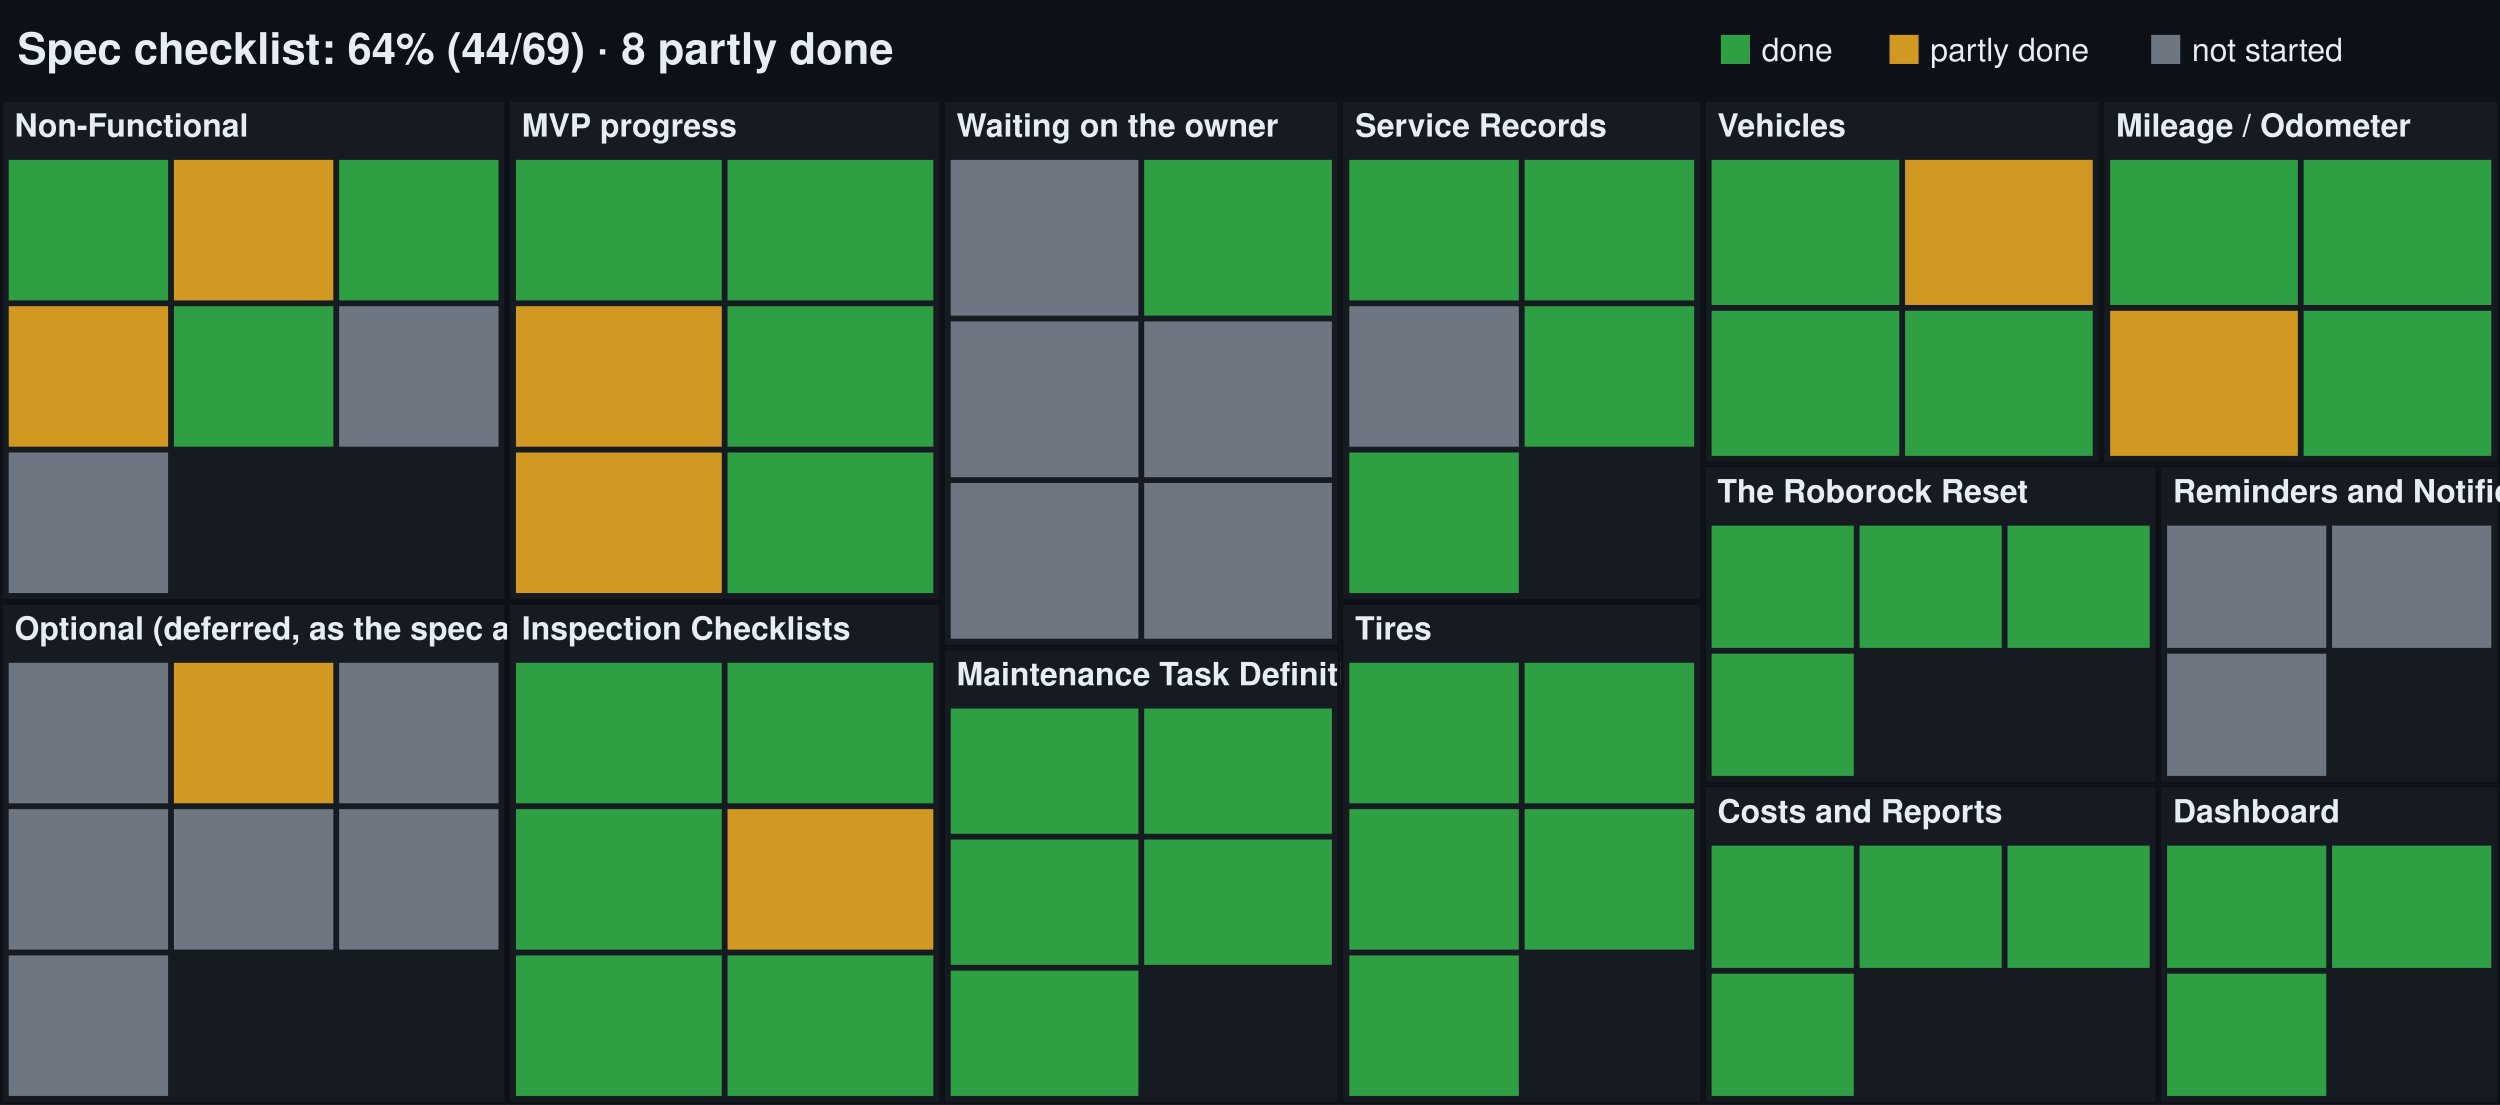
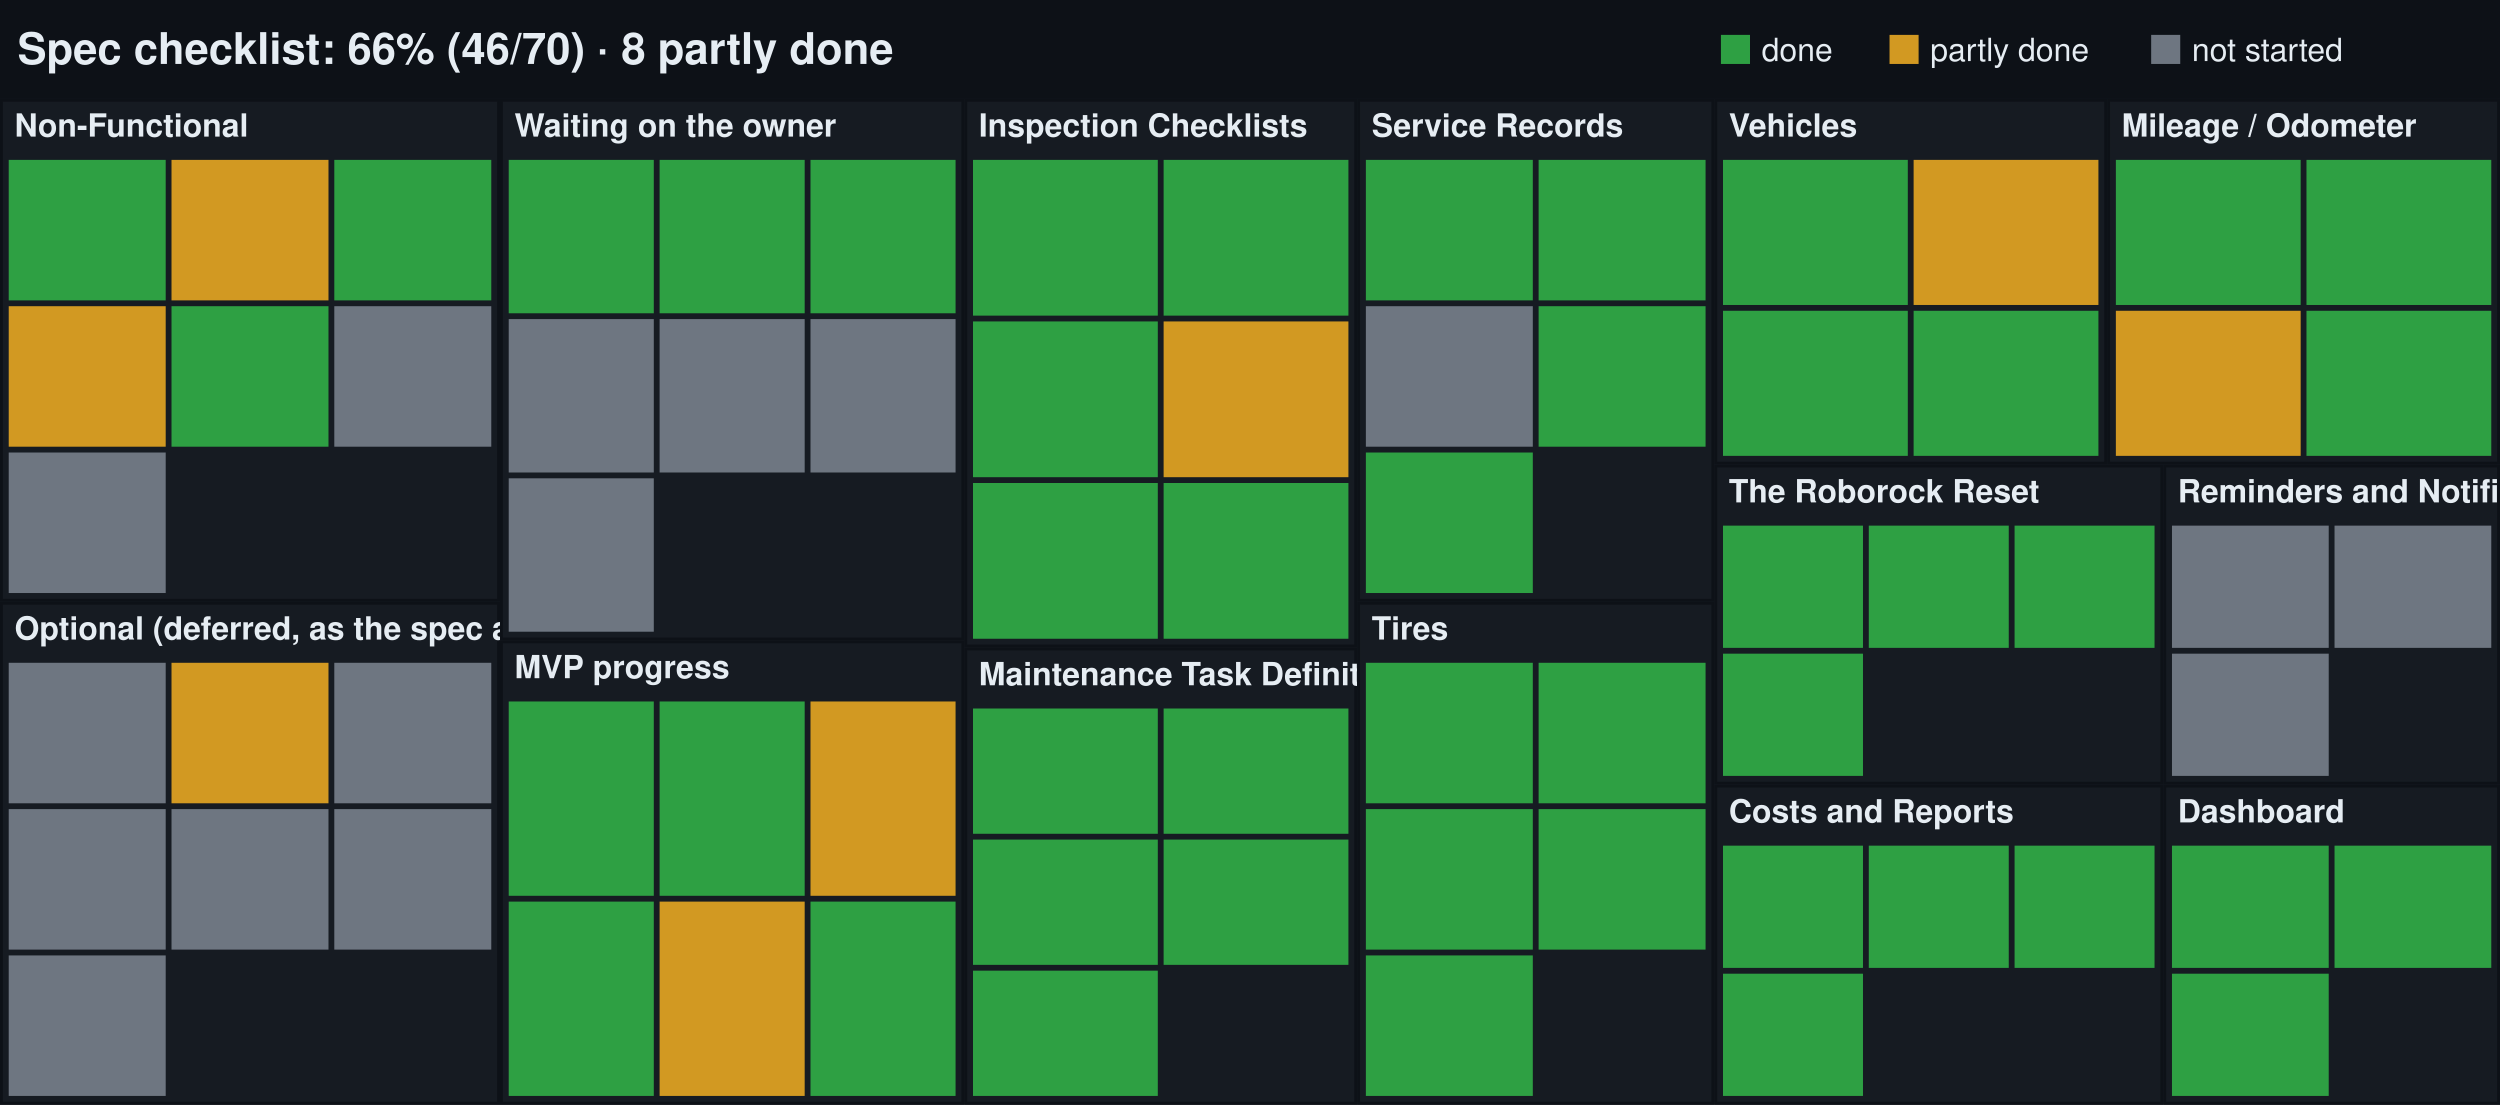
<svg xmlns="http://www.w3.org/2000/svg" width="860" height="380" viewBox="0 0 860 380" font-family="-apple-system,Segoe UI,Helvetica,Arial,sans-serif">
  <rect width="860" height="380" fill="#0d1117" />
-   <text x="6" y="22" fill="#e6edf3" font-size="15" font-weight="600">Spec checklist: 64% (44/69) · 8 partly done</text>
+   <text x="6" y="22" fill="#e6edf3" font-size="15" font-weight="600">Spec checklist: 66% (46/70) · 8 partly done</text>
  <g font-size="11">
    <rect x="592" y="12" width="10" height="10" fill="#2ea043" />
    <text x="606" y="21" fill="#e6edf3">done</text>
    <rect x="650" y="12" width="10" height="10" fill="#d29922" />
    <text x="664" y="21" fill="#e6edf3">partly done</text>
    <rect x="740" y="12" width="10" height="10" fill="#6e7681" />
    <text x="754" y="21" fill="#e6edf3">not started</text>
  </g>
-   <svg x="0" y="34" width="174.493" height="173">
-     <rect width="174.493" height="173" fill="#161b22" stroke="#0d1117" stroke-width="2" />
+   <svg x="0" y="34" width="172" height="173">
+     <rect width="172" height="173" fill="#161b22" stroke="#0d1117" stroke-width="2" />
    <text x="5" y="13" fill="#e6edf3" font-size="11" font-weight="600">Non-Functional</text>
-     <rect x="3" y="21" width="54.831" height="48.333" fill="#2ea043" />
-     <rect x="59.831" y="21" width="54.831" height="48.333" fill="#d29922" />
-     <rect x="116.662" y="21" width="54.831" height="48.333" fill="#2ea043" />
-     <rect x="3" y="71.333" width="54.831" height="48.333" fill="#d29922" />
-     <rect x="59.831" y="71.333" width="54.831" height="48.333" fill="#2ea043" />
-     <rect x="116.662" y="71.333" width="54.831" height="48.333" fill="#6e7681" />
-     <rect x="3" y="121.667" width="54.831" height="48.333" fill="#6e7681" />
+     <rect x="3" y="21" width="54" height="48.333" fill="#2ea043" />
+     <rect x="59" y="21" width="54" height="48.333" fill="#d29922" />
+     <rect x="115" y="21" width="54" height="48.333" fill="#2ea043" />
+     <rect x="3" y="71.333" width="54" height="48.333" fill="#d29922" />
+     <rect x="59" y="71.333" width="54" height="48.333" fill="#2ea043" />
+     <rect x="115" y="71.333" width="54" height="48.333" fill="#6e7681" />
+     <rect x="3" y="121.667" width="54" height="48.333" fill="#6e7681" />
  </svg>
-   <svg x="0" y="207" width="174.493" height="173">
-     <rect width="174.493" height="173" fill="#161b22" stroke="#0d1117" stroke-width="2" />
+   <svg x="0" y="207" width="172" height="173">
+     <rect width="172" height="173" fill="#161b22" stroke="#0d1117" stroke-width="2" />
    <text x="5" y="13" fill="#e6edf3" font-size="11" font-weight="600">Optional (deferred, as the spec allows)</text>
-     <rect x="3" y="21" width="54.831" height="48.333" fill="#6e7681" />
-     <rect x="59.831" y="21" width="54.831" height="48.333" fill="#d29922" />
-     <rect x="116.662" y="21" width="54.831" height="48.333" fill="#6e7681" />
-     <rect x="3" y="71.333" width="54.831" height="48.333" fill="#6e7681" />
-     <rect x="59.831" y="71.333" width="54.831" height="48.333" fill="#6e7681" />
-     <rect x="116.662" y="71.333" width="54.831" height="48.333" fill="#6e7681" />
-     <rect x="3" y="121.667" width="54.831" height="48.333" fill="#6e7681" />
+     <rect x="3" y="21" width="54" height="48.333" fill="#6e7681" />
+     <rect x="59" y="21" width="54" height="48.333" fill="#d29922" />
+     <rect x="115" y="21" width="54" height="48.333" fill="#6e7681" />
+     <rect x="3" y="71.333" width="54" height="48.333" fill="#6e7681" />
+     <rect x="59" y="71.333" width="54" height="48.333" fill="#6e7681" />
+     <rect x="115" y="71.333" width="54" height="48.333" fill="#6e7681" />
+     <rect x="3" y="121.667" width="54" height="48.333" fill="#6e7681" />
  </svg>
-   <svg x="174.493" y="34" width="149.565" height="173">
-     <rect width="149.565" height="173" fill="#161b22" stroke="#0d1117" stroke-width="2" />
+   <svg x="172" y="34" width="159.714" height="186.308">
+     <rect width="159.714" height="186.308" fill="#161b22" stroke="#0d1117" stroke-width="2" />
+     <text x="5" y="13" fill="#e6edf3" font-size="11" font-weight="600">Waiting on the owner</text>
+     <rect x="3" y="21" width="49.905" height="52.769" fill="#2ea043" />
+     <rect x="54.905" y="21" width="49.905" height="52.769" fill="#2ea043" />
+     <rect x="106.81" y="21" width="49.905" height="52.769" fill="#2ea043" />
+     <rect x="3" y="75.769" width="49.905" height="52.769" fill="#6e7681" />
+     <rect x="54.905" y="75.769" width="49.905" height="52.769" fill="#6e7681" />
+     <rect x="106.81" y="75.769" width="49.905" height="52.769" fill="#6e7681" />
+     <rect x="3" y="130.538" width="49.905" height="52.769" fill="#6e7681" />
+   </svg>
+   <svg x="172" y="220.308" width="159.714" height="159.692">
+     <rect width="159.714" height="159.692" fill="#161b22" stroke="#0d1117" stroke-width="2" />
    <text x="5" y="13" fill="#e6edf3" font-size="11" font-weight="600">MVP progress</text>
-     <rect x="3" y="21" width="70.783" height="48.333" fill="#2ea043" />
-     <rect x="75.783" y="21" width="70.783" height="48.333" fill="#2ea043" />
-     <rect x="3" y="71.333" width="70.783" height="48.333" fill="#d29922" />
-     <rect x="75.783" y="71.333" width="70.783" height="48.333" fill="#2ea043" />
-     <rect x="3" y="121.667" width="70.783" height="48.333" fill="#d29922" />
-     <rect x="75.783" y="121.667" width="70.783" height="48.333" fill="#2ea043" />
+     <rect x="3" y="21" width="49.905" height="66.846" fill="#2ea043" />
+     <rect x="54.905" y="21" width="49.905" height="66.846" fill="#2ea043" />
+     <rect x="106.81" y="21" width="49.905" height="66.846" fill="#d29922" />
+     <rect x="3" y="89.846" width="49.905" height="66.846" fill="#2ea043" />
+     <rect x="54.905" y="89.846" width="49.905" height="66.846" fill="#d29922" />
+     <rect x="106.81" y="89.846" width="49.905" height="66.846" fill="#2ea043" />
  </svg>
-   <svg x="174.493" y="207" width="149.565" height="173">
-     <rect width="149.565" height="173" fill="#161b22" stroke="#0d1117" stroke-width="2" />
+   <svg x="331.714" y="34" width="135.143" height="188.727">
+     <rect width="135.143" height="188.727" fill="#161b22" stroke="#0d1117" stroke-width="2" />
    <text x="5" y="13" fill="#e6edf3" font-size="11" font-weight="600">Inspection Checklists</text>
-     <rect x="3" y="21" width="70.783" height="48.333" fill="#2ea043" />
-     <rect x="75.783" y="21" width="70.783" height="48.333" fill="#2ea043" />
-     <rect x="3" y="71.333" width="70.783" height="48.333" fill="#2ea043" />
-     <rect x="75.783" y="71.333" width="70.783" height="48.333" fill="#d29922" />
-     <rect x="3" y="121.667" width="70.783" height="48.333" fill="#2ea043" />
-     <rect x="75.783" y="121.667" width="70.783" height="48.333" fill="#2ea043" />
+     <rect x="3" y="21" width="63.571" height="53.576" fill="#2ea043" />
+     <rect x="68.571" y="21" width="63.571" height="53.576" fill="#2ea043" />
+     <rect x="3" y="76.576" width="63.571" height="53.576" fill="#2ea043" />
+     <rect x="68.571" y="76.576" width="63.571" height="53.576" fill="#d29922" />
+     <rect x="3" y="132.152" width="63.571" height="53.576" fill="#2ea043" />
+     <rect x="68.571" y="132.152" width="63.571" height="53.576" fill="#2ea043" />
  </svg>
-   <svg x="324.058" y="34" width="137.101" height="188.727">
-     <rect width="137.101" height="188.727" fill="#161b22" stroke="#0d1117" stroke-width="2" />
-     <text x="5" y="13" fill="#e6edf3" font-size="11" font-weight="600">Waiting on the owner</text>
-     <rect x="3" y="21" width="64.551" height="53.576" fill="#6e7681" />
-     <rect x="69.551" y="21" width="64.551" height="53.576" fill="#2ea043" />
-     <rect x="3" y="76.576" width="64.551" height="53.576" fill="#6e7681" />
-     <rect x="69.551" y="76.576" width="64.551" height="53.576" fill="#6e7681" />
-     <rect x="3" y="132.152" width="64.551" height="53.576" fill="#6e7681" />
-     <rect x="69.551" y="132.152" width="64.551" height="53.576" fill="#6e7681" />
+   <svg x="331.714" y="222.727" width="135.143" height="157.273">
+     <rect width="135.143" height="157.273" fill="#161b22" stroke="#0d1117" stroke-width="2" />
+     <text x="5" y="13" fill="#e6edf3" font-size="11" font-weight="600">Maintenance Task Definitions</text>
+     <rect x="3" y="21" width="63.571" height="43.091" fill="#2ea043" />
+     <rect x="68.571" y="21" width="63.571" height="43.091" fill="#2ea043" />
+     <rect x="3" y="66.091" width="63.571" height="43.091" fill="#2ea043" />
+     <rect x="68.571" y="66.091" width="63.571" height="43.091" fill="#2ea043" />
+     <rect x="3" y="111.182" width="63.571" height="43.091" fill="#2ea043" />
  </svg>
-   <svg x="324.058" y="222.727" width="137.101" height="157.273">
-     <rect width="137.101" height="157.273" fill="#161b22" stroke="#0d1117" stroke-width="2" />
-     <text x="5" y="13" fill="#e6edf3" font-size="11" font-weight="600">Maintenance Task Definitions</text>
-     <rect x="3" y="21" width="64.551" height="43.091" fill="#2ea043" />
-     <rect x="69.551" y="21" width="64.551" height="43.091" fill="#2ea043" />
-     <rect x="3" y="66.091" width="64.551" height="43.091" fill="#2ea043" />
-     <rect x="69.551" y="66.091" width="64.551" height="43.091" fill="#2ea043" />
-     <rect x="3" y="111.182" width="64.551" height="43.091" fill="#2ea043" />
+   <svg x="466.857" y="34" width="122.857" height="173">
+     <rect width="122.857" height="173" fill="#161b22" stroke="#0d1117" stroke-width="2" />
+     <text x="5" y="13" fill="#e6edf3" font-size="11" font-weight="600">Service Records</text>
+     <rect x="3" y="21" width="57.429" height="48.333" fill="#2ea043" />
+     <rect x="62.429" y="21" width="57.429" height="48.333" fill="#2ea043" />
+     <rect x="3" y="71.333" width="57.429" height="48.333" fill="#6e7681" />
+     <rect x="62.429" y="71.333" width="57.429" height="48.333" fill="#2ea043" />
+     <rect x="3" y="121.667" width="57.429" height="48.333" fill="#2ea043" />
  </svg>
-   <svg x="461.159" y="34" width="124.638" height="173">
-     <rect width="124.638" height="173" fill="#161b22" stroke="#0d1117" stroke-width="2" />
-     <text x="5" y="13" fill="#e6edf3" font-size="11" font-weight="600">Service Records</text>
-     <rect x="3" y="21" width="58.319" height="48.333" fill="#2ea043" />
-     <rect x="63.319" y="21" width="58.319" height="48.333" fill="#2ea043" />
-     <rect x="3" y="71.333" width="58.319" height="48.333" fill="#6e7681" />
-     <rect x="63.319" y="71.333" width="58.319" height="48.333" fill="#2ea043" />
-     <rect x="3" y="121.667" width="58.319" height="48.333" fill="#2ea043" />
+   <svg x="466.857" y="207" width="122.857" height="173">
+     <rect width="122.857" height="173" fill="#161b22" stroke="#0d1117" stroke-width="2" />
+     <text x="5" y="13" fill="#e6edf3" font-size="11" font-weight="600">Tires</text>
+     <rect x="3" y="21" width="57.429" height="48.333" fill="#2ea043" />
+     <rect x="62.429" y="21" width="57.429" height="48.333" fill="#2ea043" />
+     <rect x="3" y="71.333" width="57.429" height="48.333" fill="#2ea043" />
+     <rect x="62.429" y="71.333" width="57.429" height="48.333" fill="#2ea043" />
+     <rect x="3" y="121.667" width="57.429" height="48.333" fill="#2ea043" />
  </svg>
-   <svg x="461.159" y="207" width="124.638" height="173">
-     <rect width="124.638" height="173" fill="#161b22" stroke="#0d1117" stroke-width="2" />
-     <text x="5" y="13" fill="#e6edf3" font-size="11" font-weight="600">Tires</text>
-     <rect x="3" y="21" width="58.319" height="48.333" fill="#2ea043" />
-     <rect x="63.319" y="21" width="58.319" height="48.333" fill="#2ea043" />
-     <rect x="3" y="71.333" width="58.319" height="48.333" fill="#2ea043" />
-     <rect x="63.319" y="71.333" width="58.319" height="48.333" fill="#2ea043" />
-     <rect x="3" y="121.667" width="58.319" height="48.333" fill="#2ea043" />
+   <svg x="589.714" y="34" width="135.143" height="125.818">
+     <rect width="135.143" height="125.818" fill="#161b22" stroke="#0d1117" stroke-width="2" />
+     <text x="5" y="13" fill="#e6edf3" font-size="11" font-weight="600">Vehicles</text>
+     <rect x="3" y="21" width="63.571" height="49.909" fill="#2ea043" />
+     <rect x="68.571" y="21" width="63.571" height="49.909" fill="#d29922" />
+     <rect x="3" y="72.909" width="63.571" height="49.909" fill="#2ea043" />
+     <rect x="68.571" y="72.909" width="63.571" height="49.909" fill="#2ea043" />
  </svg>
-   <svg x="585.797" y="34" width="137.101" height="125.818">
-     <rect width="137.101" height="125.818" fill="#161b22" stroke="#0d1117" stroke-width="2" />
-     <text x="5" y="13" fill="#e6edf3" font-size="11" font-weight="600">Vehicles</text>
-     <rect x="3" y="21" width="64.551" height="49.909" fill="#2ea043" />
-     <rect x="69.551" y="21" width="64.551" height="49.909" fill="#d29922" />
-     <rect x="3" y="72.909" width="64.551" height="49.909" fill="#2ea043" />
-     <rect x="69.551" y="72.909" width="64.551" height="49.909" fill="#2ea043" />
+   <svg x="724.857" y="34" width="135.143" height="125.818">
+     <rect width="135.143" height="125.818" fill="#161b22" stroke="#0d1117" stroke-width="2" />
+     <text x="5" y="13" fill="#e6edf3" font-size="11" font-weight="600">Mileage / Odometer</text>
+     <rect x="3" y="21" width="63.571" height="49.909" fill="#2ea043" />
+     <rect x="68.571" y="21" width="63.571" height="49.909" fill="#2ea043" />
+     <rect x="3" y="72.909" width="63.571" height="49.909" fill="#d29922" />
+     <rect x="68.571" y="72.909" width="63.571" height="49.909" fill="#2ea043" />
  </svg>
-   <svg x="722.899" y="34" width="137.101" height="125.818">
-     <rect width="137.101" height="125.818" fill="#161b22" stroke="#0d1117" stroke-width="2" />
-     <text x="5" y="13" fill="#e6edf3" font-size="11" font-weight="600">Mileage / Odometer</text>
-     <rect x="3" y="21" width="64.551" height="49.909" fill="#2ea043" />
-     <rect x="69.551" y="21" width="64.551" height="49.909" fill="#2ea043" />
-     <rect x="3" y="72.909" width="64.551" height="49.909" fill="#d29922" />
-     <rect x="69.551" y="72.909" width="64.551" height="49.909" fill="#2ea043" />
+   <svg x="589.714" y="159.818" width="154.449" height="110.091">
+     <rect width="154.449" height="110.091" fill="#161b22" stroke="#0d1117" stroke-width="2" />
+     <text x="5" y="13" fill="#e6edf3" font-size="11" font-weight="600">The Roborock Reset</text>
+     <rect x="3" y="21" width="48.15" height="42.045" fill="#2ea043" />
+     <rect x="53.15" y="21" width="48.15" height="42.045" fill="#2ea043" />
+     <rect x="103.299" y="21" width="48.15" height="42.045" fill="#2ea043" />
+     <rect x="3" y="65.045" width="48.15" height="42.045" fill="#2ea043" />
  </svg>
-   <svg x="585.797" y="159.818" width="156.687" height="110.091">
-     <rect width="156.687" height="110.091" fill="#161b22" stroke="#0d1117" stroke-width="2" />
-     <text x="5" y="13" fill="#e6edf3" font-size="11" font-weight="600">The Roborock Reset</text>
-     <rect x="3" y="21" width="48.896" height="42.045" fill="#2ea043" />
-     <rect x="53.896" y="21" width="48.896" height="42.045" fill="#2ea043" />
-     <rect x="104.792" y="21" width="48.896" height="42.045" fill="#2ea043" />
-     <rect x="3" y="65.045" width="48.896" height="42.045" fill="#2ea043" />
+   <svg x="589.714" y="269.909" width="154.449" height="110.091">
+     <rect width="154.449" height="110.091" fill="#161b22" stroke="#0d1117" stroke-width="2" />
+     <text x="5" y="13" fill="#e6edf3" font-size="11" font-weight="600">Costs and Reports</text>
+     <rect x="3" y="21" width="48.15" height="42.045" fill="#2ea043" />
+     <rect x="53.15" y="21" width="48.15" height="42.045" fill="#2ea043" />
+     <rect x="103.299" y="21" width="48.15" height="42.045" fill="#2ea043" />
+     <rect x="3" y="65.045" width="48.15" height="42.045" fill="#2ea043" />
  </svg>
-   <svg x="585.797" y="269.909" width="156.687" height="110.091">
-     <rect width="156.687" height="110.091" fill="#161b22" stroke="#0d1117" stroke-width="2" />
-     <text x="5" y="13" fill="#e6edf3" font-size="11" font-weight="600">Costs and Reports</text>
-     <rect x="3" y="21" width="48.896" height="42.045" fill="#2ea043" />
-     <rect x="53.896" y="21" width="48.896" height="42.045" fill="#2ea043" />
-     <rect x="104.792" y="21" width="48.896" height="42.045" fill="#2ea043" />
-     <rect x="3" y="65.045" width="48.896" height="42.045" fill="#2ea043" />
+   <svg x="744.163" y="159.818" width="115.837" height="110.091">
+     <rect width="115.837" height="110.091" fill="#161b22" stroke="#0d1117" stroke-width="2" />
+     <text x="5" y="13" fill="#e6edf3" font-size="11" font-weight="600">Reminders and Notifications</text>
+     <rect x="3" y="21" width="53.918" height="42.045" fill="#6e7681" />
+     <rect x="58.918" y="21" width="53.918" height="42.045" fill="#6e7681" />
+     <rect x="3" y="65.045" width="53.918" height="42.045" fill="#6e7681" />
  </svg>
-   <svg x="742.484" y="159.818" width="117.516" height="110.091">
-     <rect width="117.516" height="110.091" fill="#161b22" stroke="#0d1117" stroke-width="2" />
-     <text x="5" y="13" fill="#e6edf3" font-size="11" font-weight="600">Reminders and Notifications</text>
-     <rect x="3" y="21" width="54.758" height="42.045" fill="#6e7681" />
-     <rect x="59.758" y="21" width="54.758" height="42.045" fill="#6e7681" />
-     <rect x="3" y="65.045" width="54.758" height="42.045" fill="#6e7681" />
-   </svg>
-   <svg x="742.484" y="269.909" width="117.516" height="110.091">
-     <rect width="117.516" height="110.091" fill="#161b22" stroke="#0d1117" stroke-width="2" />
+   <svg x="744.163" y="269.909" width="115.837" height="110.091">
+     <rect width="115.837" height="110.091" fill="#161b22" stroke="#0d1117" stroke-width="2" />
    <text x="5" y="13" fill="#e6edf3" font-size="11" font-weight="600">Dashboard</text>
-     <rect x="3" y="21" width="54.758" height="42.045" fill="#2ea043" />
-     <rect x="59.758" y="21" width="54.758" height="42.045" fill="#2ea043" />
-     <rect x="3" y="65.045" width="54.758" height="42.045" fill="#2ea043" />
+     <rect x="3" y="21" width="53.918" height="42.045" fill="#2ea043" />
+     <rect x="58.918" y="21" width="53.918" height="42.045" fill="#2ea043" />
+     <rect x="3" y="65.045" width="53.918" height="42.045" fill="#2ea043" />
  </svg>
</svg>
